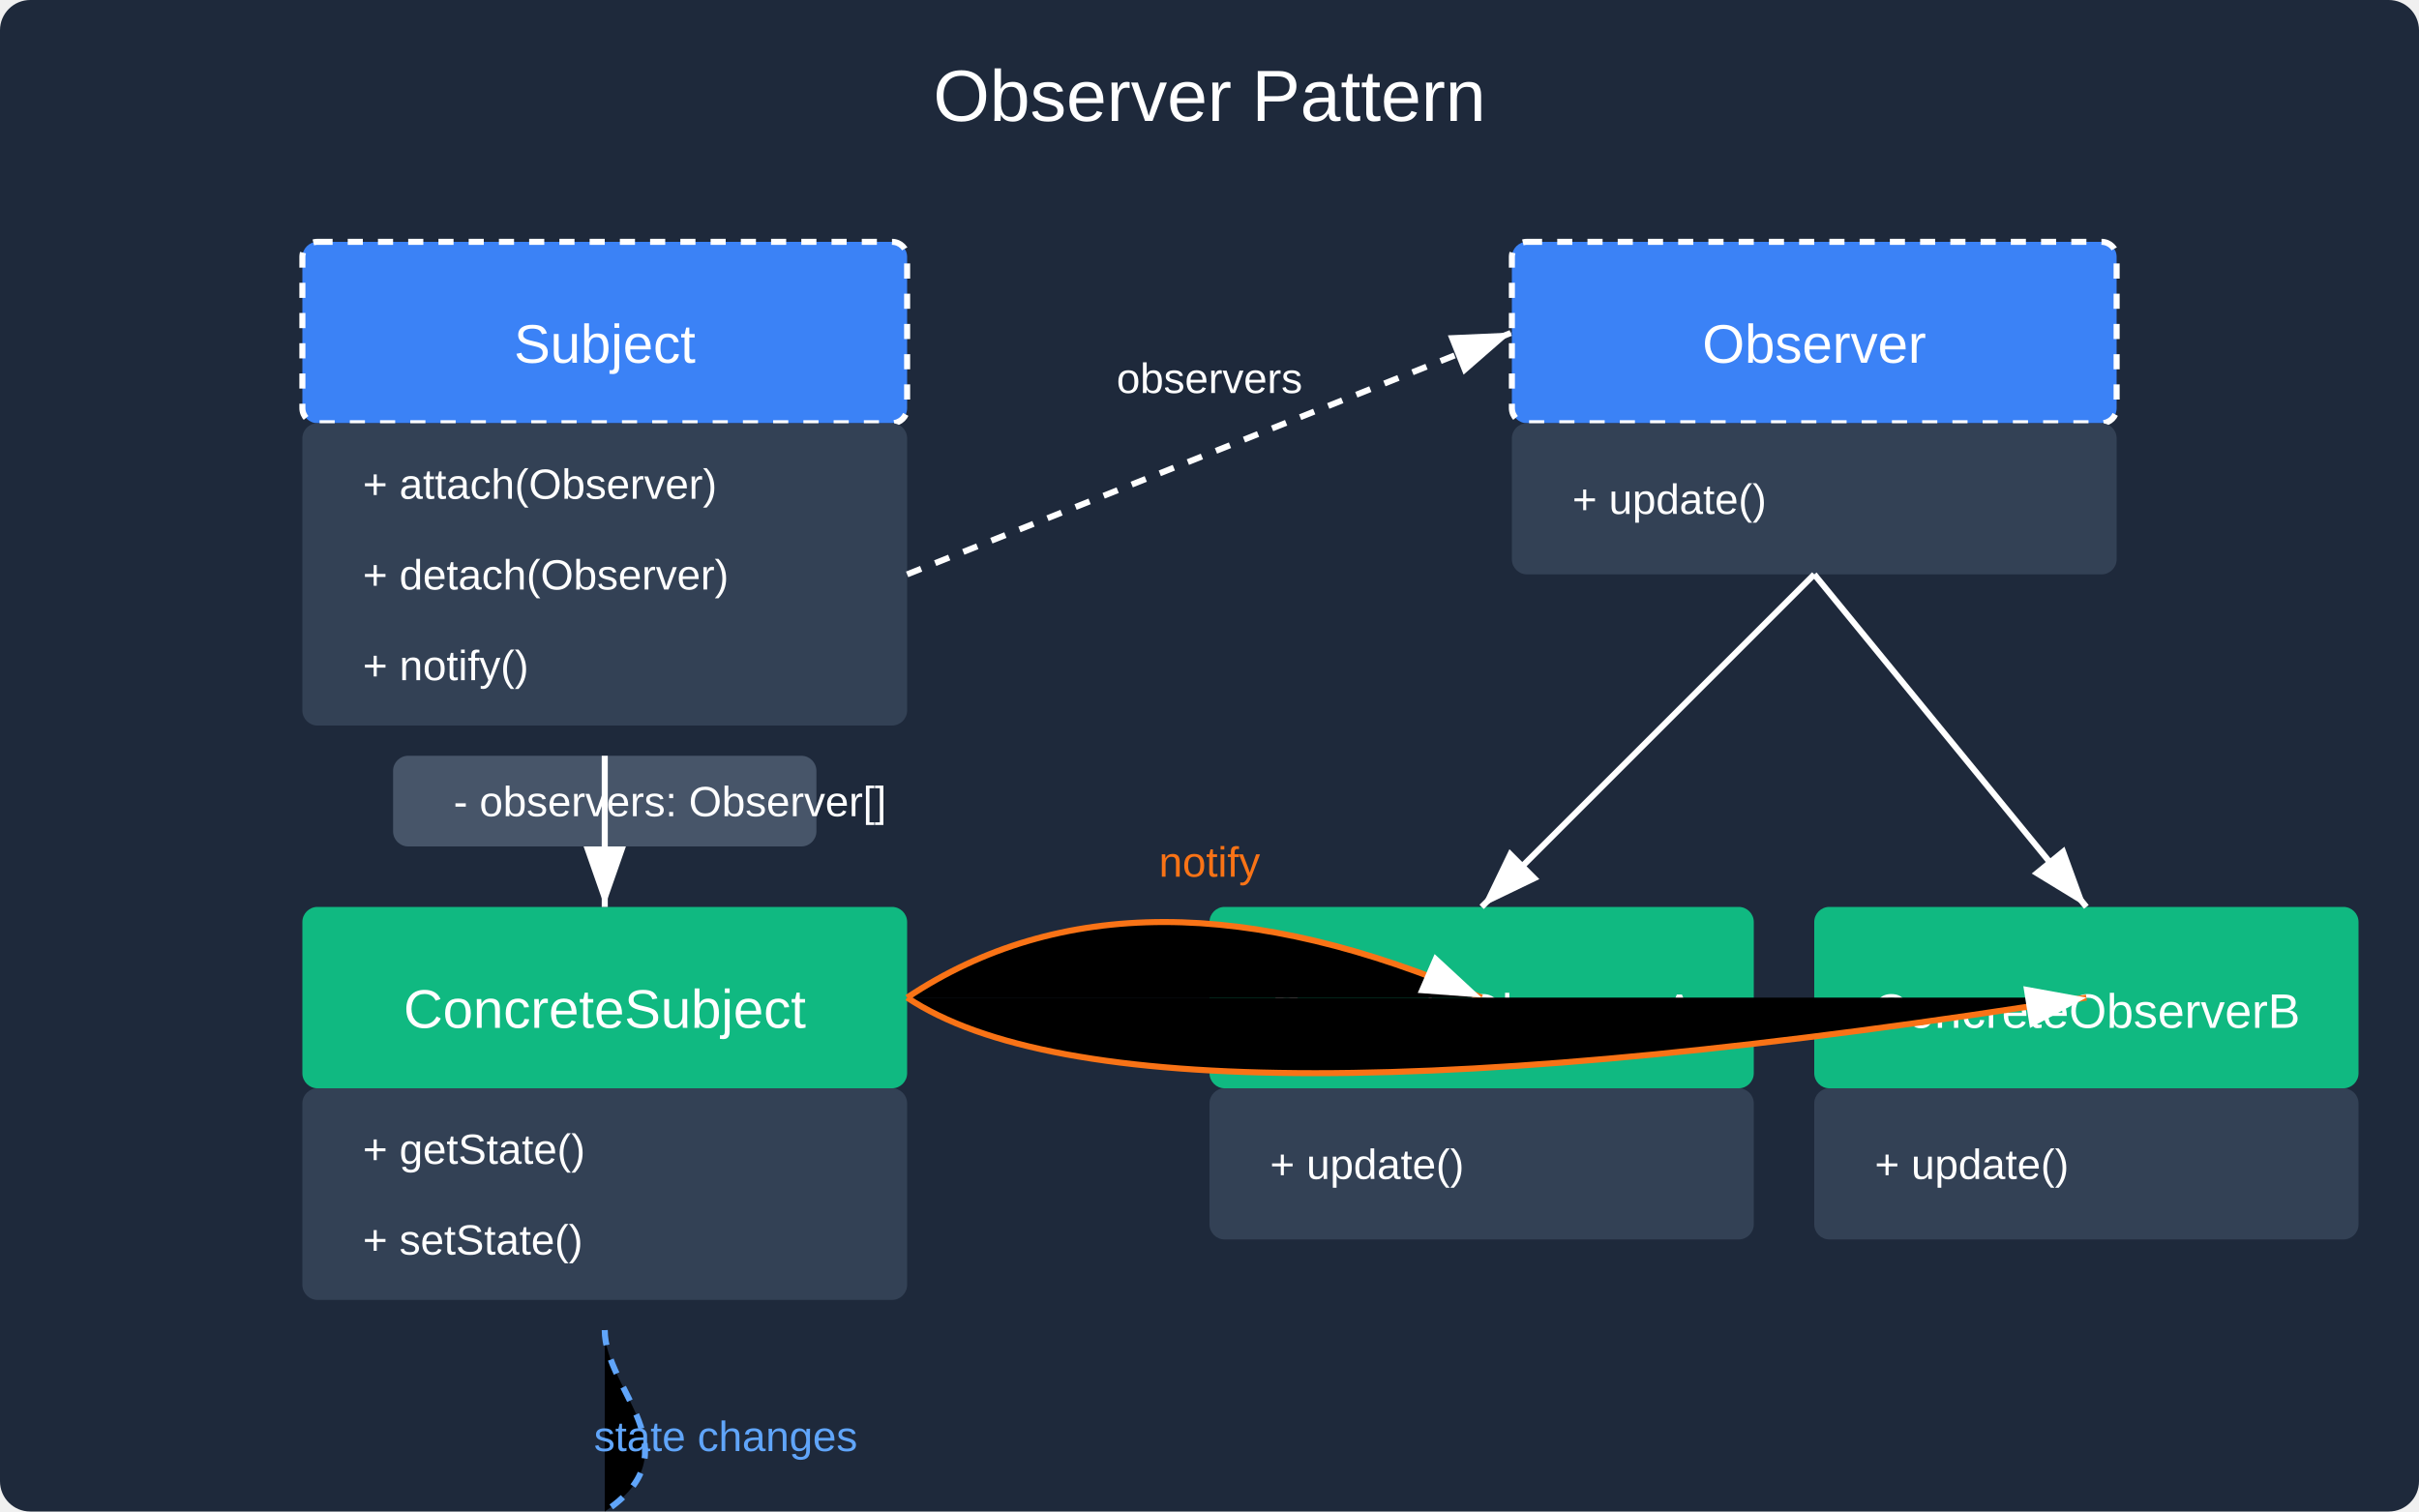
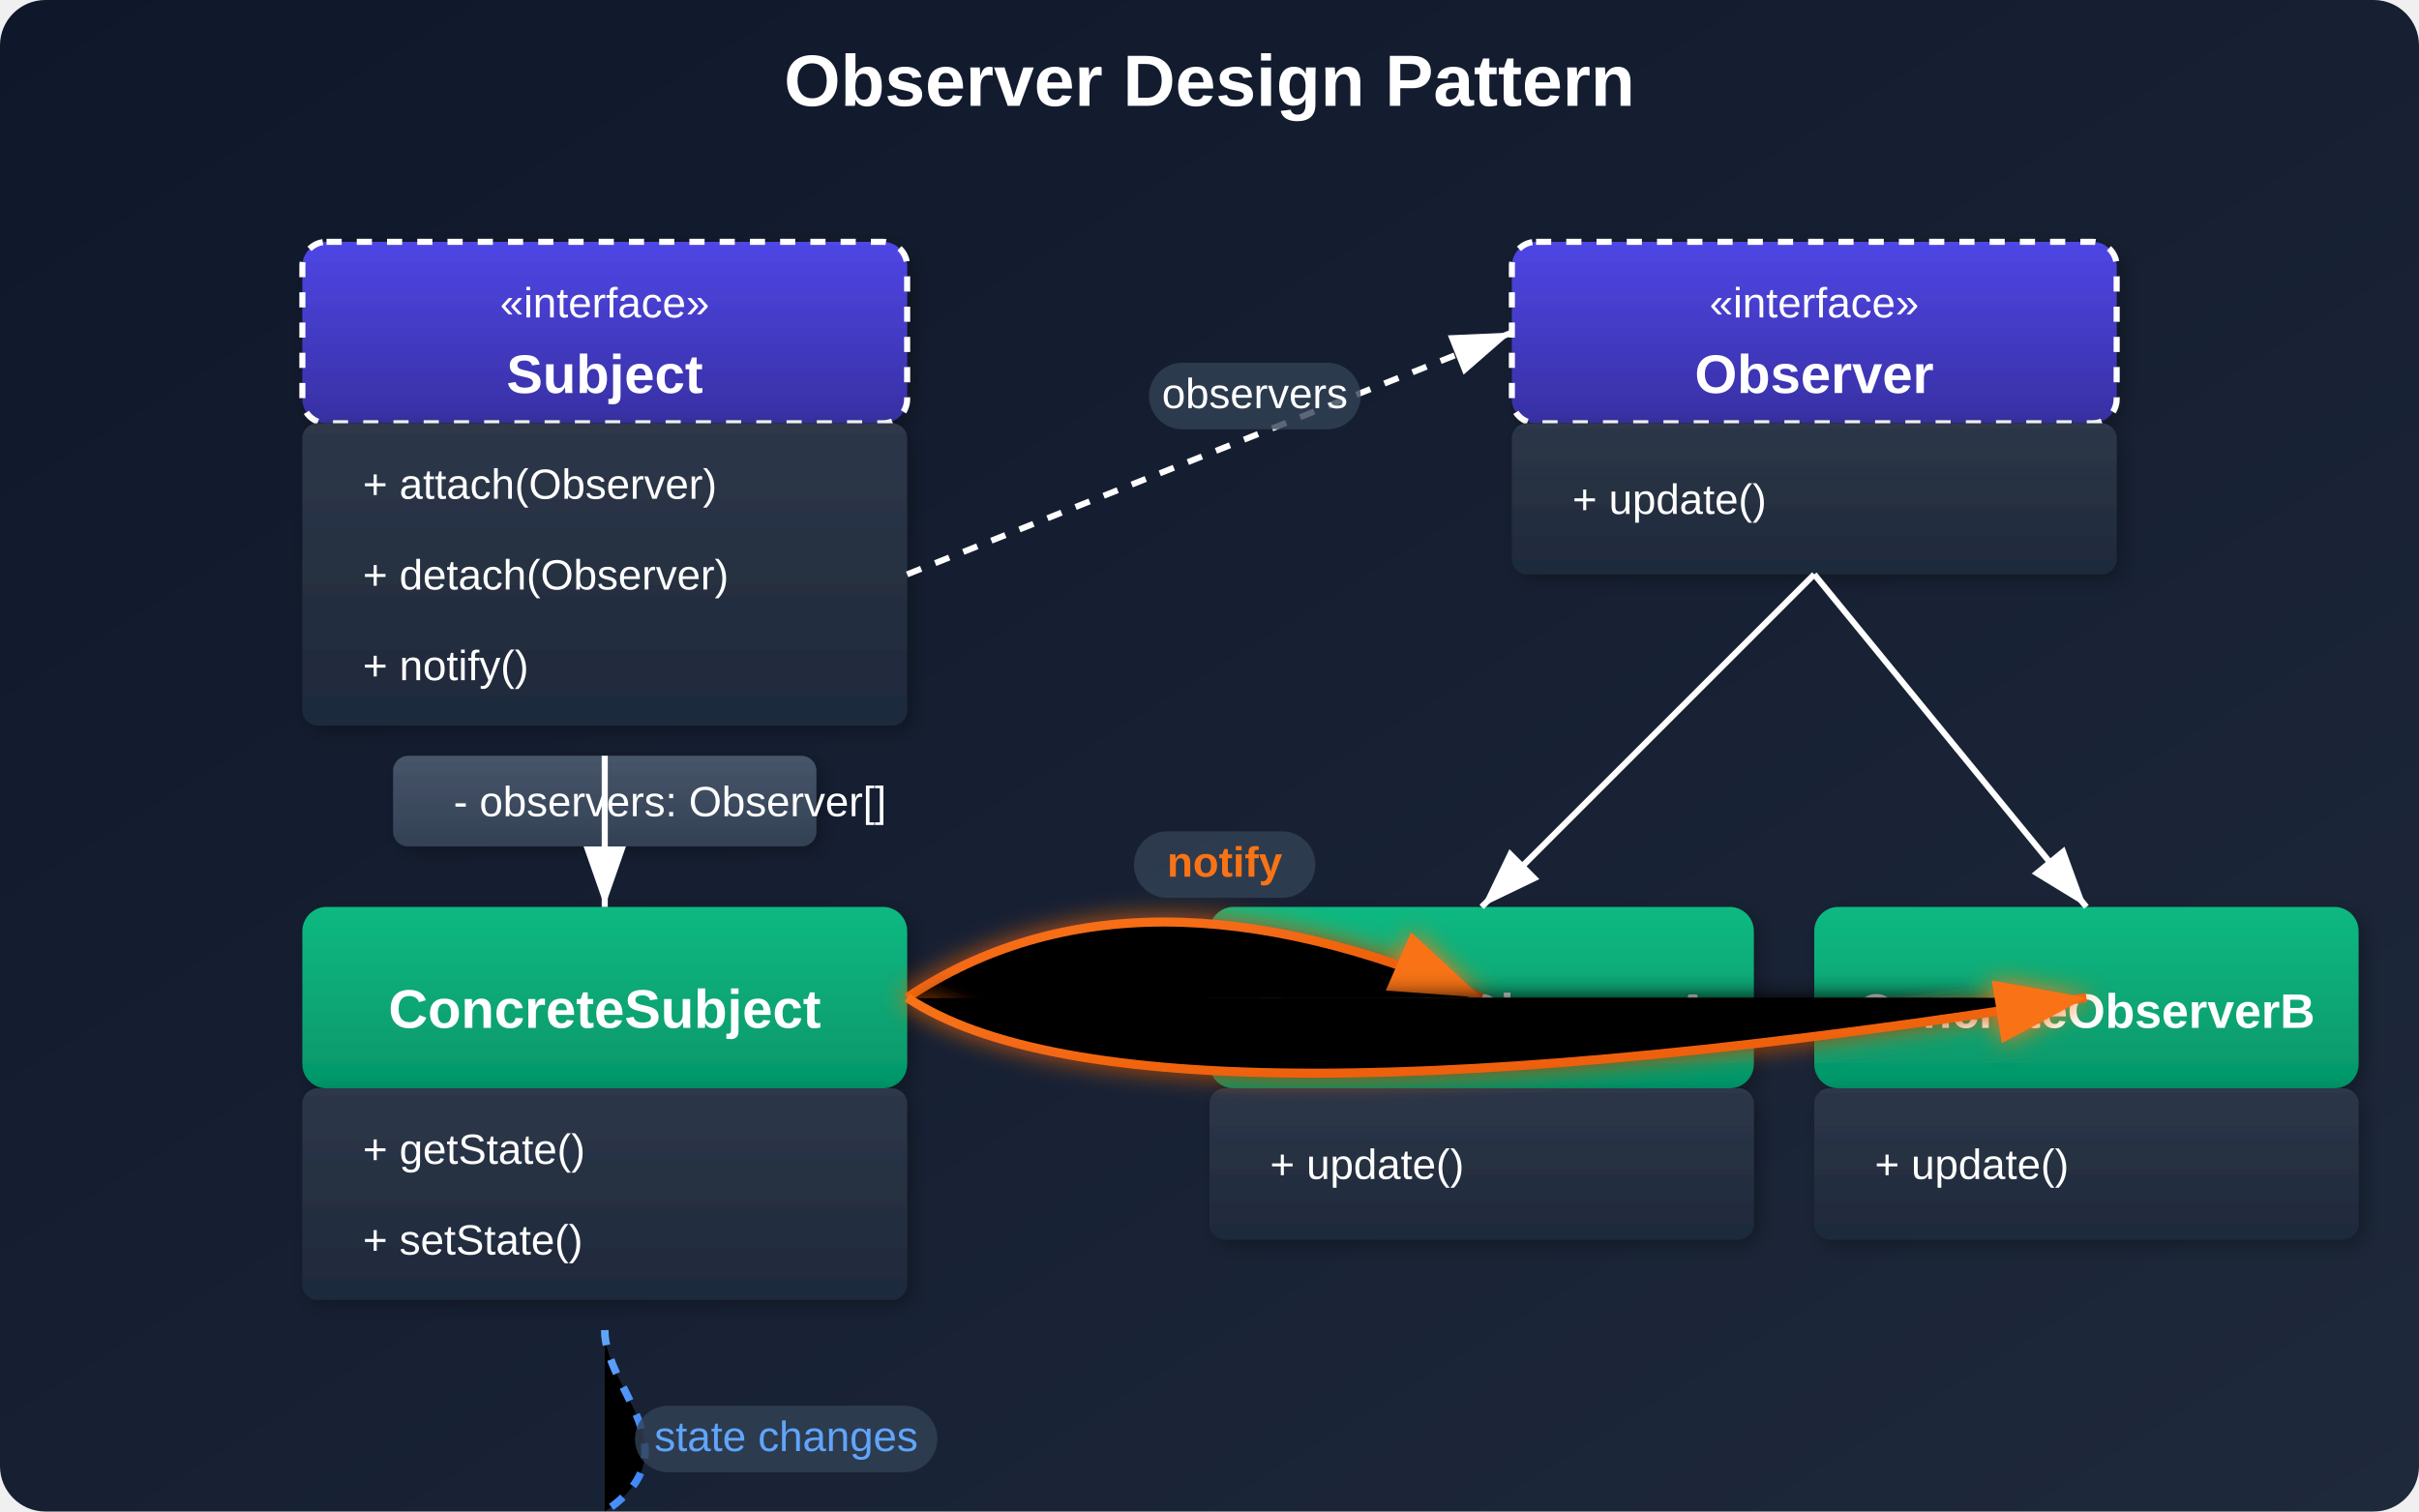
<svg xmlns="http://www.w3.org/2000/svg" viewBox="0 0 800 500" width="800" height="500">
-   <rect x="0" y="0" width="800" height="500" fill="#1e293b" rx="10" ry="10" />
-   <rect x="100" y="80" width="200" height="60" rx="5" fill="#3b82f6" stroke="#fff" stroke-width="2" stroke-dasharray="5,5" />
-   <text x="200" y="120" font-family="Arial, sans-serif" font-size="18" text-anchor="middle" fill="white">Subject</text>
-   <rect x="100" y="140" width="200" height="100" rx="5" fill="#334155" />
-   <text x="120" y="165" font-family="Arial, sans-serif" font-size="14" fill="white">+ attach(Observer)</text>
-   <text x="120" y="195" font-family="Arial, sans-serif" font-size="14" fill="white">+ detach(Observer)</text>
-   <text x="120" y="225" font-family="Arial, sans-serif" font-size="14" fill="white">+ notify()</text>
-   <rect x="100" y="300" width="200" height="60" rx="5" fill="#10b981" />
-   <text x="200" y="340" font-family="Arial, sans-serif" font-size="18" text-anchor="middle" fill="white">ConcreteSubject</text>
-   <rect x="100" y="360" width="200" height="70" rx="5" fill="#334155" />
-   <text x="120" y="385" font-family="Arial, sans-serif" font-size="14" fill="white">+ getState()</text>
-   <text x="120" y="415" font-family="Arial, sans-serif" font-size="14" fill="white">+ setState()</text>
-   <rect x="500" y="80" width="200" height="60" rx="5" fill="#3b82f6" stroke="#fff" stroke-width="2" stroke-dasharray="5,5" />
-   <text x="600" y="120" font-family="Arial, sans-serif" font-size="18" text-anchor="middle" fill="white">Observer</text>
-   <rect x="500" y="140" width="200" height="50" rx="5" fill="#334155" />
-   <text x="520" y="170" font-family="Arial, sans-serif" font-size="14" fill="white">+ update()</text>
-   <rect x="400" y="300" width="180" height="60" rx="5" fill="#10b981" />
-   <text x="490" y="340" font-family="Arial, sans-serif" font-size="16" text-anchor="middle" fill="white">ConcreteObserverA</text>
-   <rect x="600" y="300" width="180" height="60" rx="5" fill="#10b981" />
-   <text x="690" y="340" font-family="Arial, sans-serif" font-size="16" text-anchor="middle" fill="white">ConcreteObserverB</text>
-   <rect x="400" y="360" width="180" height="50" rx="5" fill="#334155" />
-   <text x="420" y="390" font-family="Arial, sans-serif" font-size="14" fill="white">+ update()</text>
-   <rect x="600" y="360" width="180" height="50" rx="5" fill="#334155" />
-   <text x="620" y="390" font-family="Arial, sans-serif" font-size="14" fill="white">+ update()</text>
-   <rect x="130" y="250" width="140" height="30" rx="5" fill="#475569" />
-   <text x="150" y="270" font-family="Arial, sans-serif" font-size="14" fill="white">- observers: Observer[]</text>
+   <defs>
+     <linearGradient id="interfaceGradient" x1="0%" y1="0%" x2="0%" y2="100%">
+       <stop offset="0%" stop-color="#4f46e5" />
+       <stop offset="100%" stop-color="#3730a3" />
+     </linearGradient>
+     <linearGradient id="concreteGradient" x1="0%" y1="0%" x2="0%" y2="100%">
+       <stop offset="0%" stop-color="#10b981" />
+       <stop offset="100%" stop-color="#059669" />
+     </linearGradient>
+     <linearGradient id="methodGradient" x1="0%" y1="0%" x2="0%" y2="100%">
+       <stop offset="0%" stop-color="#2d3748" />
+       <stop offset="100%" stop-color="#1e293b" />
+     </linearGradient>
+     <linearGradient id="fieldGradient" x1="0%" y1="0%" x2="0%" y2="100%">
+       <stop offset="0%" stop-color="#475569" />
+       <stop offset="100%" stop-color="#334155" />
+     </linearGradient>
+     <linearGradient id="notifyGradient" x1="0%" y1="0%" x2="100%" y2="100%">
+       <stop offset="0%" stop-color="#f97316" />
+       <stop offset="100%" stop-color="#ea580c" />
+     </linearGradient>
+     <linearGradient id="stateGradient" x1="0%" y1="0%" x2="100%" y2="100%">
+       <stop offset="0%" stop-color="#60a5fa" />
+       <stop offset="100%" stop-color="#3b82f6" />
+     </linearGradient>
+     <linearGradient id="bgGradient" x1="0%" y1="0%" x2="100%" y2="100%">
+       <stop offset="0%" stop-color="#0f172a" />
+       <stop offset="100%" stop-color="#1e293b" />
+     </linearGradient>
+     <filter id="dropShadow" x="-20%" y="-20%" width="140%" height="140%">
+       <feDropShadow dx="2" dy="2" stdDeviation="3" flood-opacity="0.3" />
+     </filter>
+     <filter id="glow" x="-50%" y="-50%" width="200%" height="200%">
+       <feGaussianBlur stdDeviation="4" result="blur" />
+       <feComposite in="SourceGraphic" in2="blur" operator="over" />
+     </filter>
+     <marker id="arrowhead" markerWidth="10" markerHeight="7" refX="10" refY="3.5" orient="auto">
+       <polygon points="0 0, 10 3.5, 0 7" fill="#ffffff" />
+     </marker>
+     <marker id="notifyArrow" markerWidth="10" markerHeight="7" refX="10" refY="3.5" orient="auto">
+       <polygon points="0 0, 10 3.5, 0 7" fill="#f97316" />
+     </marker>
+     <marker id="stateArrow" markerWidth="10" markerHeight="7" refX="10" refY="3.5" orient="auto">
+       <polygon points="0 0, 10 3.5, 0 7" fill="#60a5fa" />
+     </marker>
+   </defs>
+   <rect x="0" y="0" width="800" height="500" fill="url(#bgGradient)" rx="15" ry="15" />
+   <text x="400" y="35" font-family="'Segoe UI', Arial, sans-serif" font-size="24" font-weight="600" text-anchor="middle" fill="white">Observer Design Pattern</text>
+   <rect x="100" y="80" width="200" height="60" rx="8" fill="url(#interfaceGradient)" stroke="#fff" stroke-width="2" stroke-dasharray="5,5" filter="url(#dropShadow)" />
+   <text x="200" y="105" font-family="'Segoe UI', Arial, sans-serif" font-size="14" font-weight="500" text-anchor="middle" fill="white">«interface»</text>
+   <text x="200" y="130" font-family="'Segoe UI', Arial, sans-serif" font-size="18" font-weight="600" text-anchor="middle" fill="white">Subject</text>
+   <rect x="100" y="140" width="200" height="100" rx="5" fill="url(#methodGradient)" filter="url(#dropShadow)" />
+   <text x="120" y="165" font-family="'Segoe UI', Arial, sans-serif" font-size="14" fill="white">+ attach(Observer)</text>
+   <text x="120" y="195" font-family="'Segoe UI', Arial, sans-serif" font-size="14" fill="white">+ detach(Observer)</text>
+   <text x="120" y="225" font-family="'Segoe UI', Arial, sans-serif" font-size="14" fill="white">+ notify()</text>
+   <rect x="100" y="300" width="200" height="60" rx="8" fill="url(#concreteGradient)" filter="url(#dropShadow)" />
+   <text x="200" y="340" font-family="'Segoe UI', Arial, sans-serif" font-size="18" font-weight="600" text-anchor="middle" fill="white">ConcreteSubject</text>
+   <rect x="100" y="360" width="200" height="70" rx="5" fill="url(#methodGradient)" filter="url(#dropShadow)" />
+   <text x="120" y="385" font-family="'Segoe UI', Arial, sans-serif" font-size="14" fill="white">+ getState()</text>
+   <text x="120" y="415" font-family="'Segoe UI', Arial, sans-serif" font-size="14" fill="white">+ setState()</text>
+   <rect x="500" y="80" width="200" height="60" rx="8" fill="url(#interfaceGradient)" stroke="#fff" stroke-width="2" stroke-dasharray="5,5" filter="url(#dropShadow)" />
+   <text x="600" y="105" font-family="'Segoe UI', Arial, sans-serif" font-size="14" font-weight="500" text-anchor="middle" fill="white">«interface»</text>
+   <text x="600" y="130" font-family="'Segoe UI', Arial, sans-serif" font-size="18" font-weight="600" text-anchor="middle" fill="white">Observer</text>
+   <rect x="500" y="140" width="200" height="50" rx="5" fill="url(#methodGradient)" filter="url(#dropShadow)" />
+   <text x="520" y="170" font-family="'Segoe UI', Arial, sans-serif" font-size="14" fill="white">+ update()</text>
+   <rect x="400" y="300" width="180" height="60" rx="8" fill="url(#concreteGradient)" filter="url(#dropShadow)" />
+   <text x="490" y="340" font-family="'Segoe UI', Arial, sans-serif" font-size="16" font-weight="600" text-anchor="middle" fill="white">ConcreteObserverA</text>
+   <rect x="600" y="300" width="180" height="60" rx="8" fill="url(#concreteGradient)" filter="url(#dropShadow)" />
+   <text x="690" y="340" font-family="'Segoe UI', Arial, sans-serif" font-size="16" font-weight="600" text-anchor="middle" fill="white">ConcreteObserverB</text>
+   <rect x="400" y="360" width="180" height="50" rx="5" fill="url(#methodGradient)" filter="url(#dropShadow)" />
+   <text x="420" y="390" font-family="'Segoe UI', Arial, sans-serif" font-size="14" fill="white">+ update()</text>
+   <rect x="600" y="360" width="180" height="50" rx="5" fill="url(#methodGradient)" filter="url(#dropShadow)" />
+   <text x="620" y="390" font-family="'Segoe UI', Arial, sans-serif" font-size="14" fill="white">+ update()</text>
+   <rect x="130" y="250" width="140" height="30" rx="5" fill="url(#fieldGradient)" filter="url(#dropShadow)" />
+   <text x="150" y="270" font-family="'Segoe UI', Arial, sans-serif" font-size="14" fill="white">- observers: Observer[]</text>
  <path d="M200 250 L200 300" stroke="#ffffff" stroke-width="2" marker-end="url(#arrowhead)" />
  <path d="M600 190 L490 300" stroke="#ffffff" stroke-width="2" marker-end="url(#arrowhead)" />
  <path d="M600 190 L690 300" stroke="#ffffff" stroke-width="2" marker-end="url(#arrowhead)" />
  <path d="M300 190 L500 110" stroke="#ffffff" stroke-width="2" marker-end="url(#arrowhead)" stroke-dasharray="5,5" />
-   <text x="400" y="130" font-family="Arial, sans-serif" font-size="14" text-anchor="middle" fill="white">observers</text>
-   <path d="M300 330 Q375 280 490 330" stroke="#f97316" stroke-width="2" marker-end="url(#arrowhead)" />
-   <path d="M300 330 Q375 380 690 330" stroke="#f97316" stroke-width="2" marker-end="url(#arrowhead)" />
-   <text x="400" y="290" font-family="Arial, sans-serif" font-size="14" text-anchor="middle" fill="#f97316">notify</text>
-   <path d="M200 440 C200,460 230,480 200,500" stroke="#60a5fa" stroke-width="2" stroke-dasharray="5,5" />
-   <text x="240" y="480" font-family="Arial, sans-serif" font-size="14" text-anchor="middle" fill="#60a5fa">state changes</text>
-   <defs>
-     <marker id="arrowhead" markerWidth="10" markerHeight="7" refX="10" refY="3.5" orient="auto">
-       <polygon points="0 0, 10 3.5, 0 7" fill="#ffffff" />
-     </marker>
-   </defs>
-   <text x="400" y="40" font-family="Arial, sans-serif" font-size="24" text-anchor="middle" fill="white">Observer Pattern</text>
+   <rect x="380" y="120" width="70" height="22" rx="11" fill="#334155" fill-opacity="0.8" />
+   <text x="415" y="135" font-family="'Segoe UI', Arial, sans-serif" font-size="14" text-anchor="middle" fill="white">observers</text>
+   <path d="M300 330 Q375 280 490 330" stroke="url(#notifyGradient)" stroke-width="3" marker-end="url(#notifyArrow)" filter="url(#glow)" />
+   <path d="M300 330 Q375 380 690 330" stroke="url(#notifyGradient)" stroke-width="3" marker-end="url(#notifyArrow)" filter="url(#glow)" />
+   <rect x="375" y="275" width="60" height="22" rx="11" fill="#334155" fill-opacity="0.8" />
+   <text x="405" y="290" font-family="'Segoe UI', Arial, sans-serif" font-size="14" text-anchor="middle" fill="#f97316" font-weight="600">notify</text>
+   <path d="M200 440 C200,460 230,480 200,500" stroke="url(#stateGradient)" stroke-width="2.5" stroke-dasharray="5,5" />
+   <rect x="210" y="465" width="100" height="22" rx="11" fill="#334155" fill-opacity="0.8" />
+   <text x="260" y="480" font-family="'Segoe UI', Arial, sans-serif" font-size="14" text-anchor="middle" fill="#60a5fa" font-weight="500">state changes</text>
</svg>
